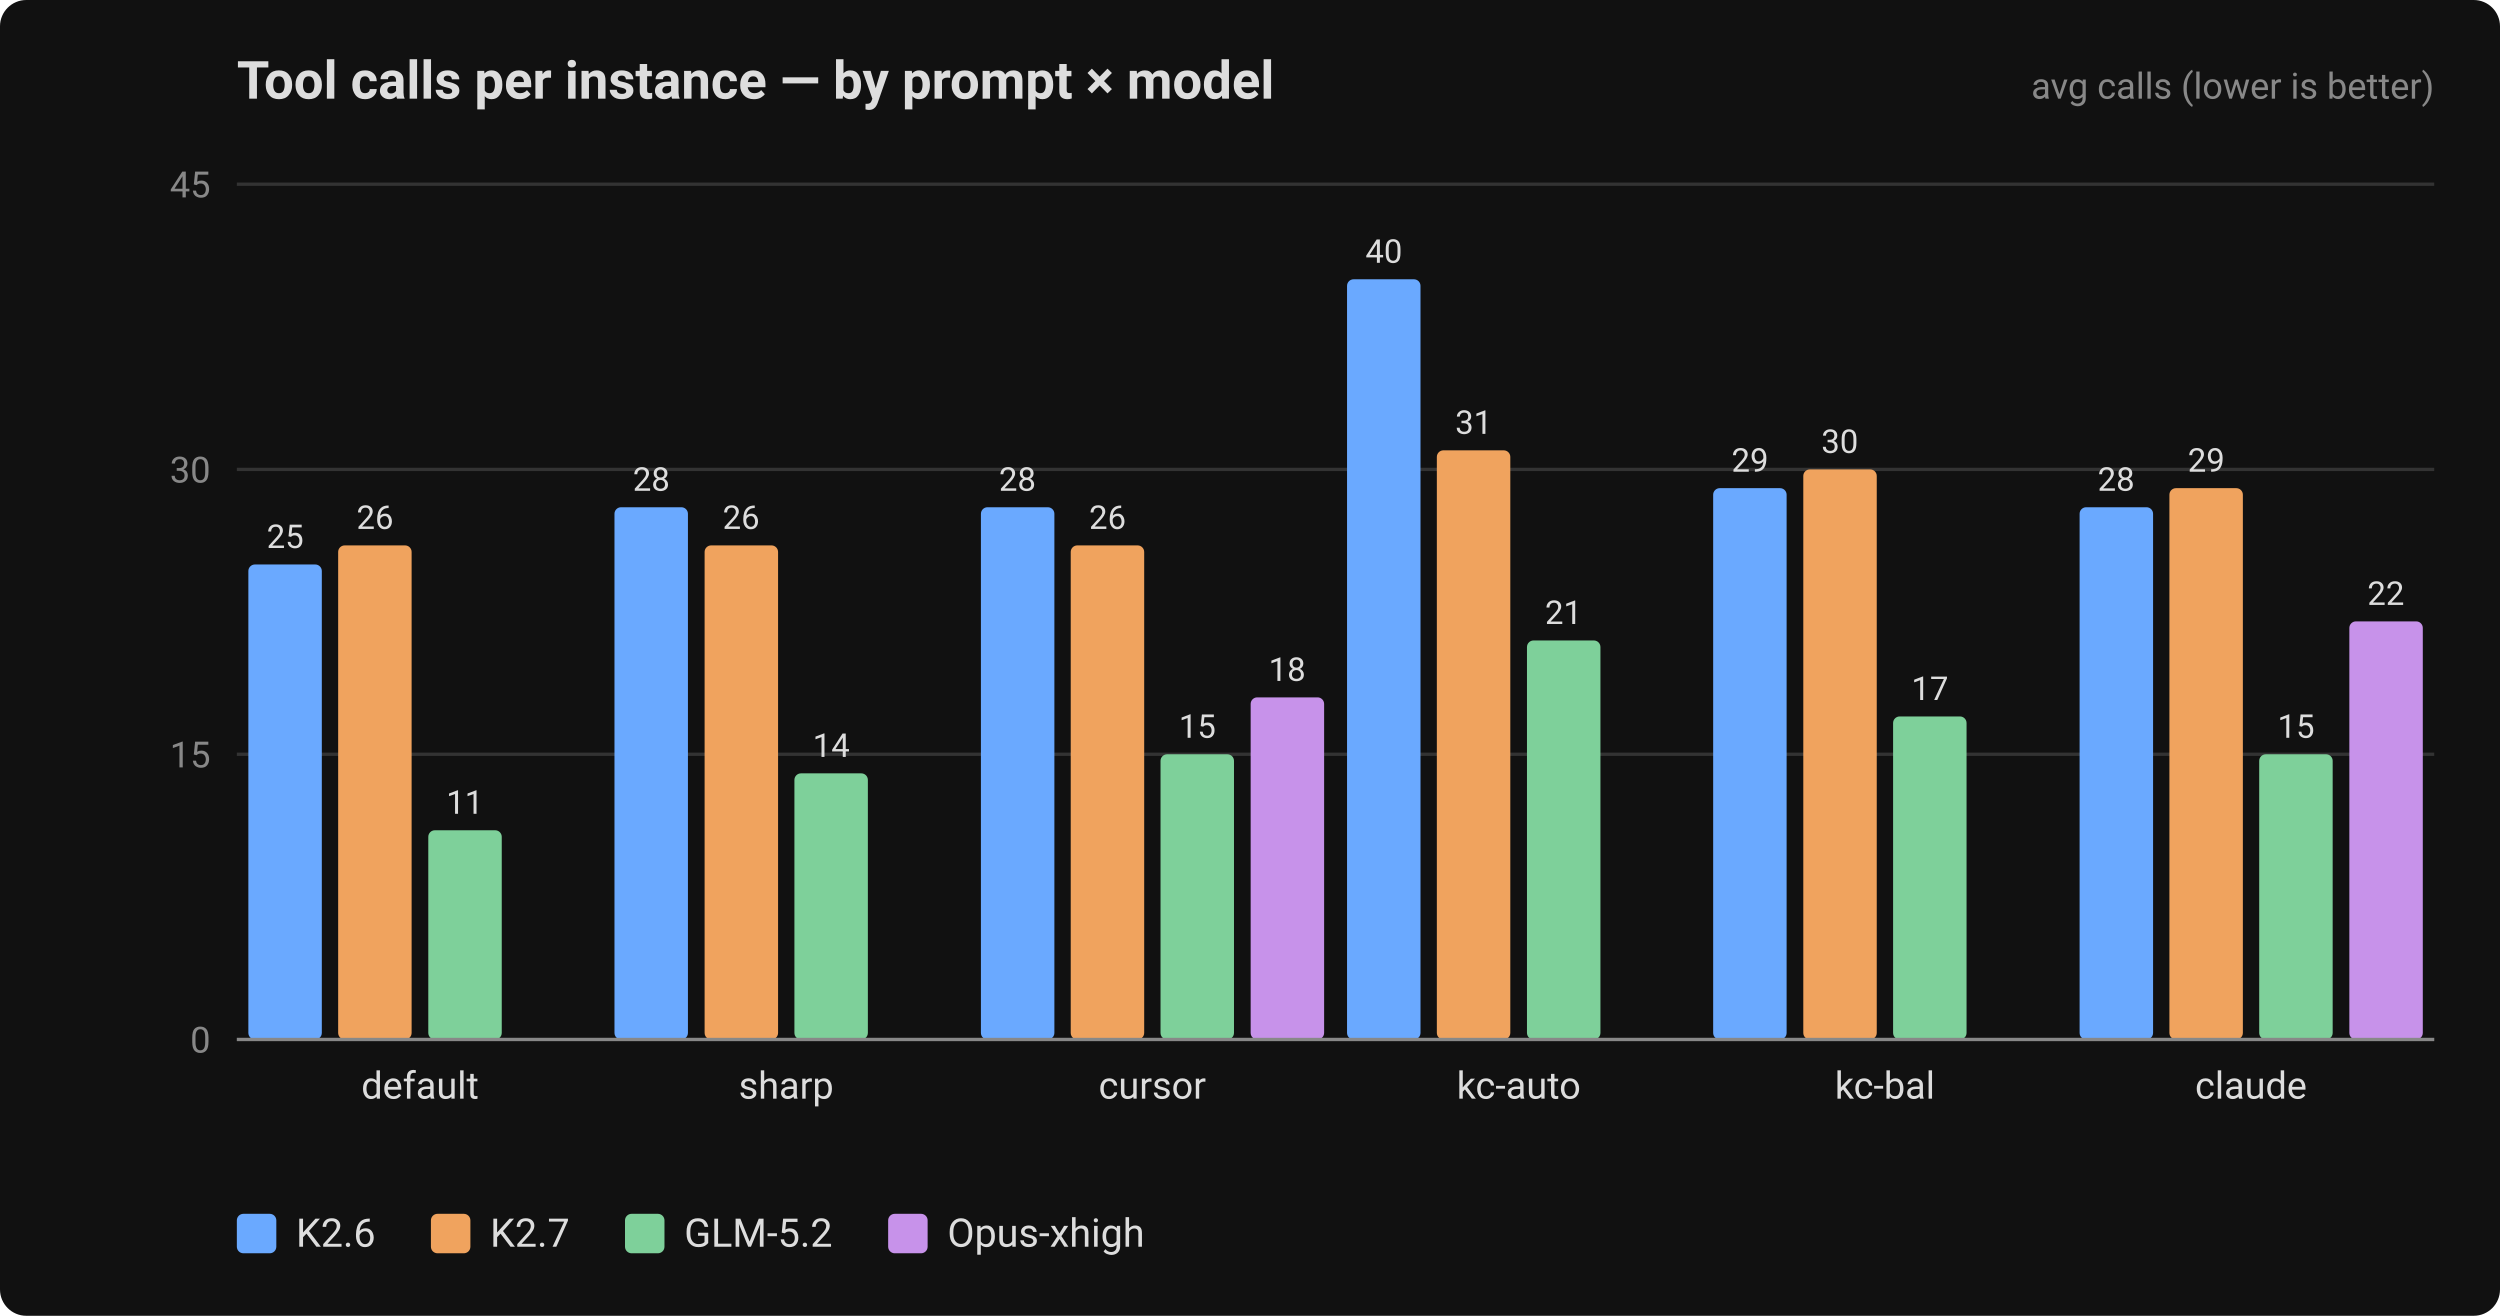
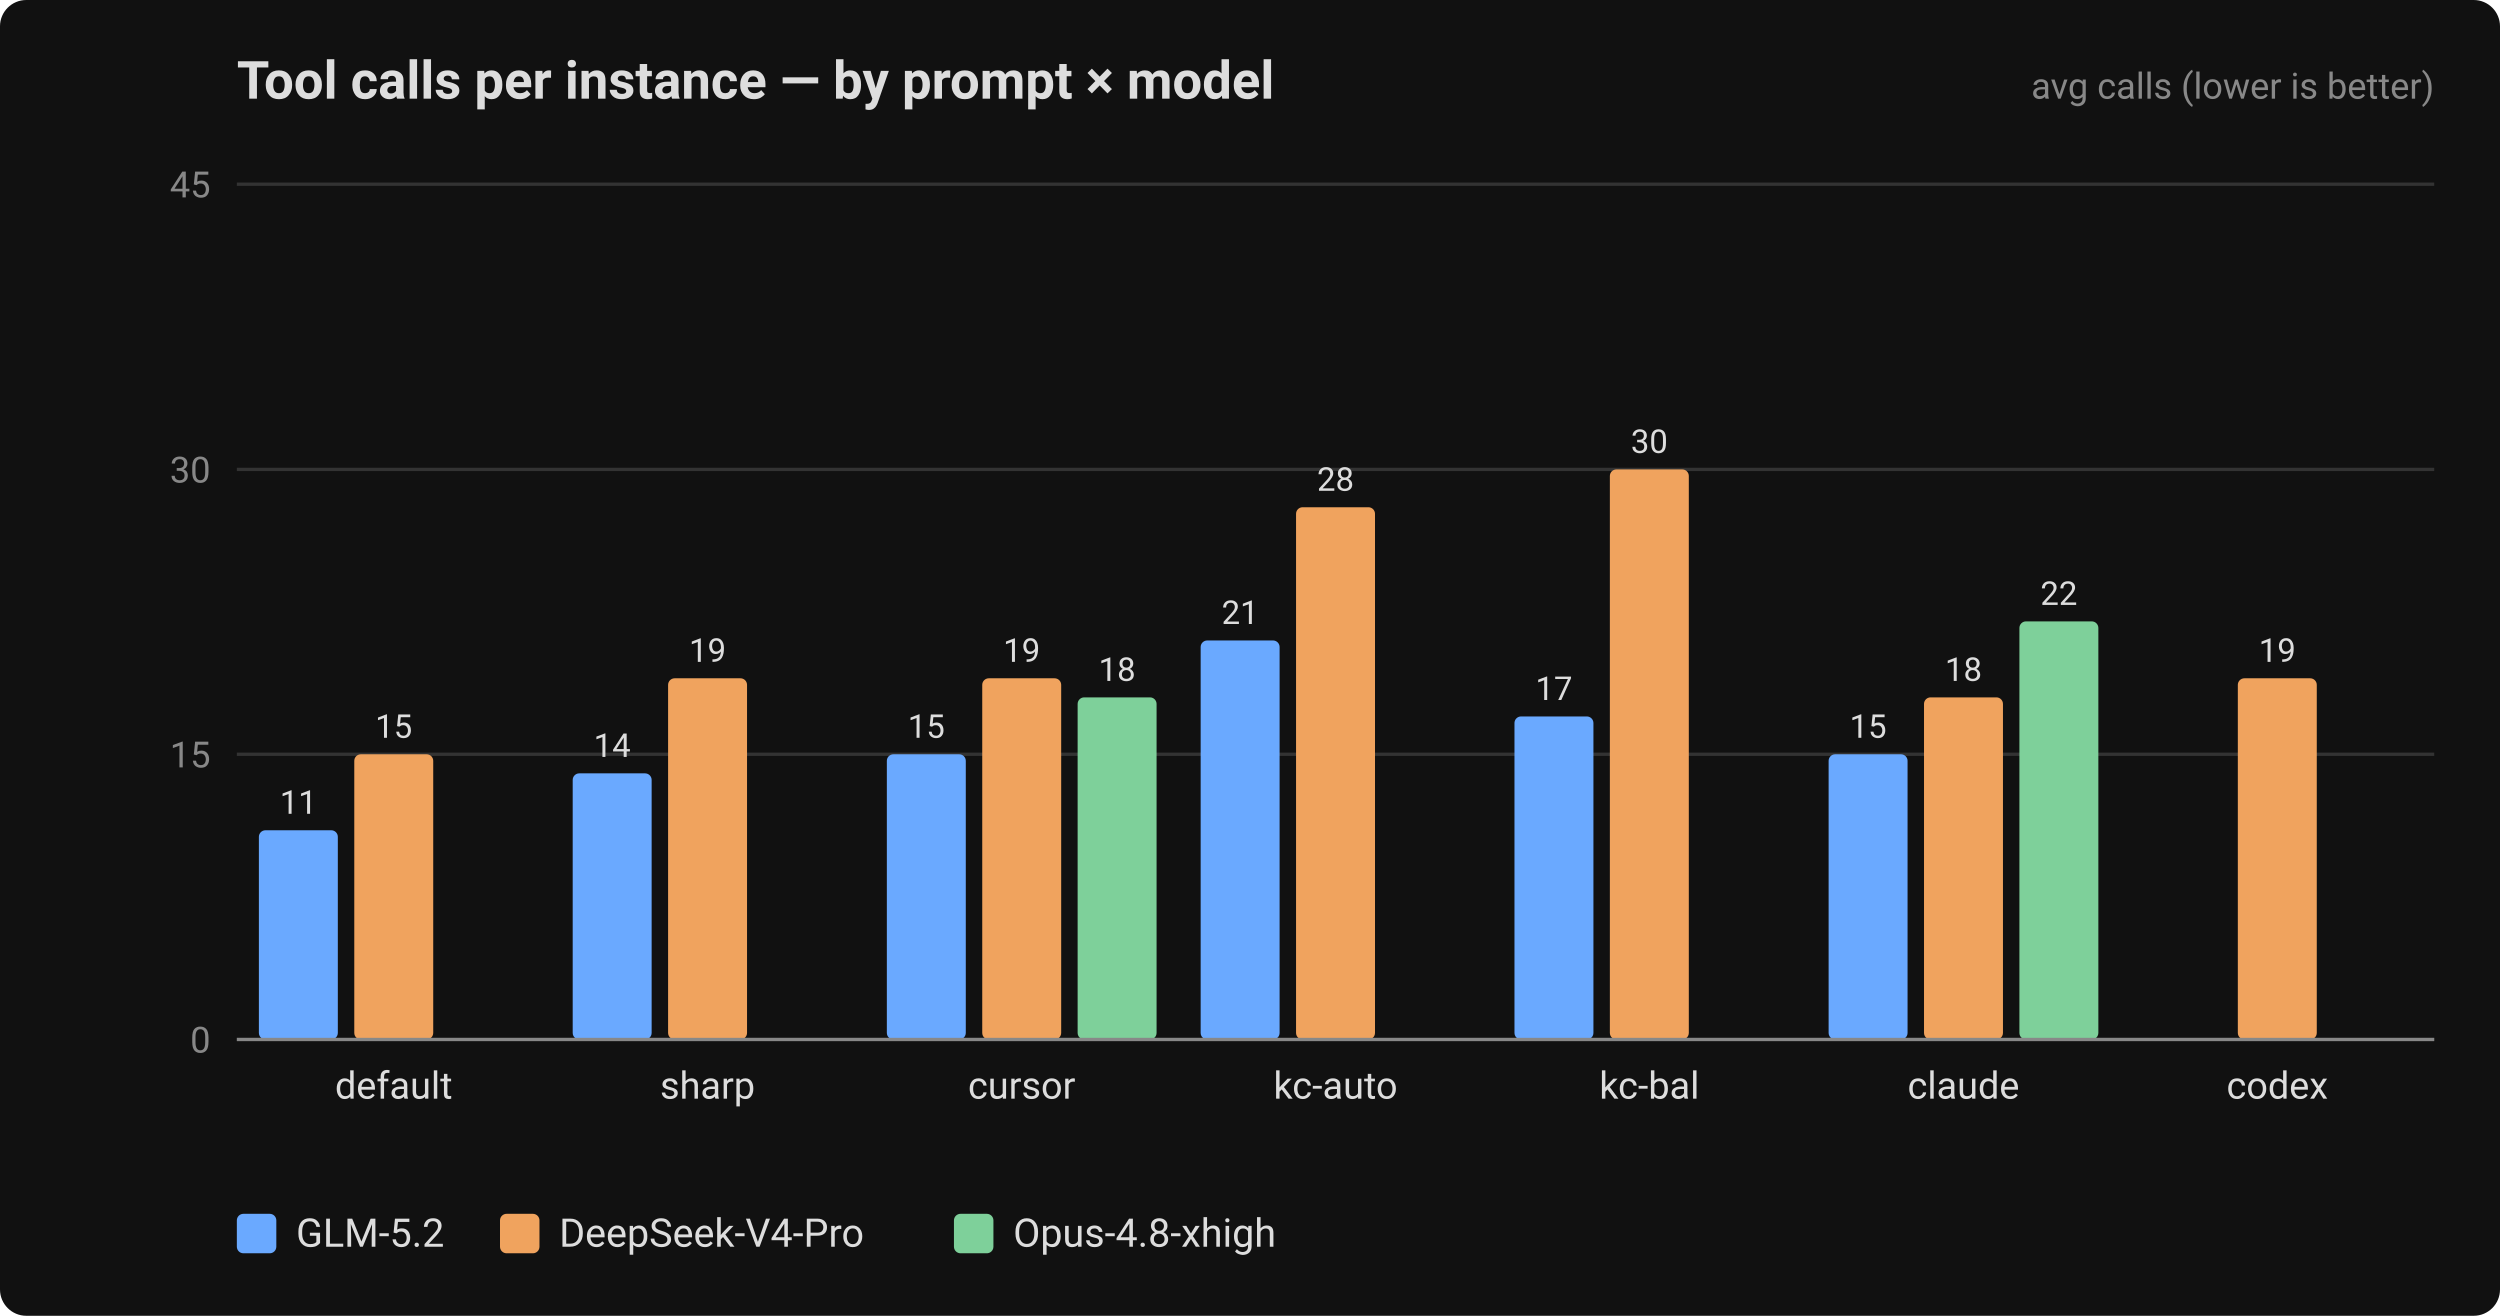
<svg xmlns="http://www.w3.org/2000/svg" width="760" height="400" viewBox="0 0 760 400" font-family="-apple-system,Segoe UI,Roboto,sans-serif">
  <rect width="760" height="400" fill="#111" rx="8" />
  <text x="72" y="30" fill="#ddd" font-size="16" font-weight="600">Tool calls per instance — by prompt × model</text>
  <text x="740" y="30" fill="#888" font-size="11" text-anchor="end">avg calls (lower is better)</text>
  <line x1="72" y1="316.0" x2="740" y2="316.0" stroke="#333" stroke-width="1" />
  <text x="64" y="320.0" fill="#888" font-size="11" text-anchor="end">0</text>
  <line x1="72" y1="229.3" x2="740" y2="229.3" stroke="#333" stroke-width="1" />
  <text x="64" y="233.3" fill="#888" font-size="11" text-anchor="end">15</text>
  <line x1="72" y1="142.7" x2="740" y2="142.7" stroke="#333" stroke-width="1" />
  <text x="64" y="146.7" fill="#888" font-size="11" text-anchor="end">30</text>
  <line x1="72" y1="56.0" x2="740" y2="56.0" stroke="#333" stroke-width="1" />
  <text x="64" y="60.0" fill="#888" font-size="11" text-anchor="end">45</text>
-   <rect x="75.5" y="171.6" width="22.333" height="144.4" fill="#6aa9ff" rx="2" />
-   <text x="86.7" y="166.6" fill="#ddd" font-size="10" text-anchor="middle">25</text>
-   <rect x="102.8" y="165.8" width="22.333" height="150.2" fill="#f0a35e" rx="2" />
-   <text x="114.0" y="160.8" fill="#ddd" font-size="10" text-anchor="middle">26</text>
-   <rect x="130.2" y="252.4" width="22.333" height="63.6" fill="#7ed09a" rx="2" />
-   <text x="141.3" y="247.4" fill="#ddd" font-size="10" text-anchor="middle">11</text>
-   <text x="127.7" y="334" fill="#ddd" font-size="11.5" text-anchor="middle">default</text>
-   <rect x="186.8" y="154.2" width="22.333" height="161.8" fill="#6aa9ff" rx="2" />
-   <text x="198.0" y="149.2" fill="#ddd" font-size="10" text-anchor="middle">28</text>
-   <rect x="214.2" y="165.8" width="22.333" height="150.2" fill="#f0a35e" rx="2" />
-   <text x="225.3" y="160.8" fill="#ddd" font-size="10" text-anchor="middle">26</text>
-   <rect x="241.5" y="235.1" width="22.333" height="80.9" fill="#7ed09a" rx="2" />
-   <text x="252.7" y="230.1" fill="#ddd" font-size="10" text-anchor="middle">14</text>
-   <text x="239.0" y="334" fill="#ddd" font-size="11.5" text-anchor="middle">sharp</text>
-   <rect x="298.2" y="154.2" width="22.333" height="161.8" fill="#6aa9ff" rx="2" />
-   <text x="309.3" y="149.2" fill="#ddd" font-size="10" text-anchor="middle">28</text>
-   <rect x="325.5" y="165.8" width="22.333" height="150.2" fill="#f0a35e" rx="2" />
-   <text x="336.7" y="160.8" fill="#ddd" font-size="10" text-anchor="middle">26</text>
-   <rect x="352.8" y="229.3" width="22.333" height="86.7" fill="#7ed09a" rx="2" />
-   <text x="364.0" y="224.3" fill="#ddd" font-size="10" text-anchor="middle">15</text>
-   <rect x="380.2" y="212.0" width="22.333" height="104.0" fill="#c792ea" rx="2" />
-   <text x="391.3" y="207.0" fill="#ddd" font-size="10" text-anchor="middle">18</text>
-   <text x="350.3" y="334" fill="#ddd" font-size="11.5" text-anchor="middle">cursor</text>
-   <rect x="409.5" y="84.9" width="22.333" height="231.1" fill="#6aa9ff" rx="2" />
-   <text x="420.7" y="79.9" fill="#ddd" font-size="10" text-anchor="middle">40</text>
-   <rect x="436.8" y="136.9" width="22.333" height="179.1" fill="#f0a35e" rx="2" />
-   <text x="448.0" y="131.9" fill="#ddd" font-size="10" text-anchor="middle">31</text>
-   <rect x="464.2" y="194.7" width="22.333" height="121.3" fill="#7ed09a" rx="2" />
-   <text x="475.3" y="189.7" fill="#ddd" font-size="10" text-anchor="middle">21</text>
-   <text x="461.7" y="334" fill="#ddd" font-size="11.5" text-anchor="middle">kc-auto</text>
-   <rect x="520.8" y="148.4" width="22.333" height="167.6" fill="#6aa9ff" rx="2" />
-   <text x="532.0" y="143.4" fill="#ddd" font-size="10" text-anchor="middle">29</text>
-   <rect x="548.2" y="142.7" width="22.333" height="173.3" fill="#f0a35e" rx="2" />
-   <text x="559.3" y="137.7" fill="#ddd" font-size="10" text-anchor="middle">30</text>
-   <rect x="575.5" y="217.8" width="22.333" height="98.2" fill="#7ed09a" rx="2" />
-   <text x="586.7" y="212.8" fill="#ddd" font-size="10" text-anchor="middle">17</text>
-   <text x="573.0" y="334" fill="#ddd" font-size="11.5" text-anchor="middle">kc-bal</text>
-   <rect x="632.2" y="154.2" width="22.333" height="161.8" fill="#6aa9ff" rx="2" />
-   <text x="643.3" y="149.2" fill="#ddd" font-size="10" text-anchor="middle">28</text>
-   <rect x="659.5" y="148.4" width="22.333" height="167.6" fill="#f0a35e" rx="2" />
-   <text x="670.7" y="143.4" fill="#ddd" font-size="10" text-anchor="middle">29</text>
-   <rect x="686.8" y="229.3" width="22.333" height="86.7" fill="#7ed09a" rx="2" />
-   <text x="698.0" y="224.3" fill="#ddd" font-size="10" text-anchor="middle">15</text>
-   <rect x="714.2" y="188.9" width="22.333" height="127.1" fill="#c792ea" rx="2" />
-   <text x="725.3" y="183.9" fill="#ddd" font-size="10" text-anchor="middle">22</text>
-   <text x="684.3" y="334" fill="#ddd" font-size="11.5" text-anchor="middle">claude</text>
+   <rect x="78.7" y="252.4" width="24" height="63.6" fill="#6aa9ff" rx="2" />
+   <text x="90.7" y="247.4" fill="#ddd" font-size="10" text-anchor="middle">11</text>
+   <rect x="107.7" y="229.3" width="24" height="86.7" fill="#f0a35e" rx="2" />
+   <text x="119.7" y="224.3" fill="#ddd" font-size="10" text-anchor="middle">15</text>
+   <text x="119.7" y="334" fill="#ddd" font-size="11.5" text-anchor="middle">default</text>
+   <rect x="174.1" y="235.1" width="24" height="80.9" fill="#6aa9ff" rx="2" />
+   <text x="186.1" y="230.1" fill="#ddd" font-size="10" text-anchor="middle">14</text>
+   <rect x="203.1" y="206.2" width="24" height="109.8" fill="#f0a35e" rx="2" />
+   <text x="215.1" y="201.2" fill="#ddd" font-size="10" text-anchor="middle">19</text>
+   <text x="215.1" y="334" fill="#ddd" font-size="11.5" text-anchor="middle">sharp</text>
+   <rect x="269.6" y="229.3" width="24" height="86.7" fill="#6aa9ff" rx="2" />
+   <text x="281.6" y="224.3" fill="#ddd" font-size="10" text-anchor="middle">15</text>
+   <rect x="298.6" y="206.2" width="24" height="109.8" fill="#f0a35e" rx="2" />
+   <text x="310.6" y="201.2" fill="#ddd" font-size="10" text-anchor="middle">19</text>
+   <rect x="327.6" y="212.0" width="24" height="104.0" fill="#7ed09a" rx="2" />
+   <text x="339.6" y="207.0" fill="#ddd" font-size="10" text-anchor="middle">18</text>
+   <text x="310.6" y="334" fill="#ddd" font-size="11.5" text-anchor="middle">cursor</text>
+   <rect x="365.0" y="194.7" width="24" height="121.3" fill="#6aa9ff" rx="2" />
+   <text x="377.0" y="189.7" fill="#ddd" font-size="10" text-anchor="middle">21</text>
+   <rect x="394.0" y="154.2" width="24" height="161.8" fill="#f0a35e" rx="2" />
+   <text x="406.0" y="149.2" fill="#ddd" font-size="10" text-anchor="middle">28</text>
+   <text x="406.0" y="334" fill="#ddd" font-size="11.5" text-anchor="middle">kc-auto</text>
+   <rect x="460.4" y="217.8" width="24" height="98.2" fill="#6aa9ff" rx="2" />
+   <text x="472.4" y="212.8" fill="#ddd" font-size="10" text-anchor="middle">17</text>
+   <rect x="489.4" y="142.7" width="24" height="173.3" fill="#f0a35e" rx="2" />
+   <text x="501.4" y="137.7" fill="#ddd" font-size="10" text-anchor="middle">30</text>
+   <text x="501.4" y="334" fill="#ddd" font-size="11.5" text-anchor="middle">kc-bal</text>
+   <rect x="555.9" y="229.3" width="24" height="86.7" fill="#6aa9ff" rx="2" />
+   <text x="567.9" y="224.3" fill="#ddd" font-size="10" text-anchor="middle">15</text>
+   <rect x="584.9" y="212.0" width="24" height="104.0" fill="#f0a35e" rx="2" />
+   <text x="596.9" y="207.0" fill="#ddd" font-size="10" text-anchor="middle">18</text>
+   <rect x="613.9" y="188.9" width="24" height="127.1" fill="#7ed09a" rx="2" />
+   <text x="625.9" y="183.9" fill="#ddd" font-size="10" text-anchor="middle">22</text>
+   <text x="596.9" y="334" fill="#ddd" font-size="11.5" text-anchor="middle">claude</text>
+   <rect x="680.3" y="206.2" width="24" height="109.8" fill="#f0a35e" rx="2" />
+   <text x="692.3" y="201.2" fill="#ddd" font-size="10" text-anchor="middle">19</text>
+   <text x="692.3" y="334" fill="#ddd" font-size="11.5" text-anchor="middle">codex</text>
  <line x1="72" y1="316" x2="740" y2="316" stroke="#888" stroke-width="1" />
  <rect x="72" y="369" width="12" height="12" fill="#6aa9ff" rx="2" />
-   <text x="90" y="379" fill="#ddd" font-size="12">K2.6</text>
-   <rect x="131" y="369" width="12" height="12" fill="#f0a35e" rx="2" />
-   <text x="149" y="379" fill="#ddd" font-size="12">K2.7</text>
-   <rect x="190" y="369" width="12" height="12" fill="#7ed09a" rx="2" />
-   <text x="208" y="379" fill="#ddd" font-size="12">GLM-5.2</text>
-   <rect x="270" y="369" width="12" height="12" fill="#c792ea" rx="2" />
-   <text x="288" y="379" fill="#ddd" font-size="12">Opus-xhigh</text>
+   <text x="90" y="379" fill="#ddd" font-size="12">GLM-5.2</text>
+   <rect x="152" y="369" width="12" height="12" fill="#f0a35e" rx="2" />
+   <text x="170" y="379" fill="#ddd" font-size="12">DeepSeek-V4-Pro</text>
+   <rect x="290" y="369" width="12" height="12" fill="#7ed09a" rx="2" />
+   <text x="308" y="379" fill="#ddd" font-size="12">Opus-4.8-xhigh</text>
</svg>
